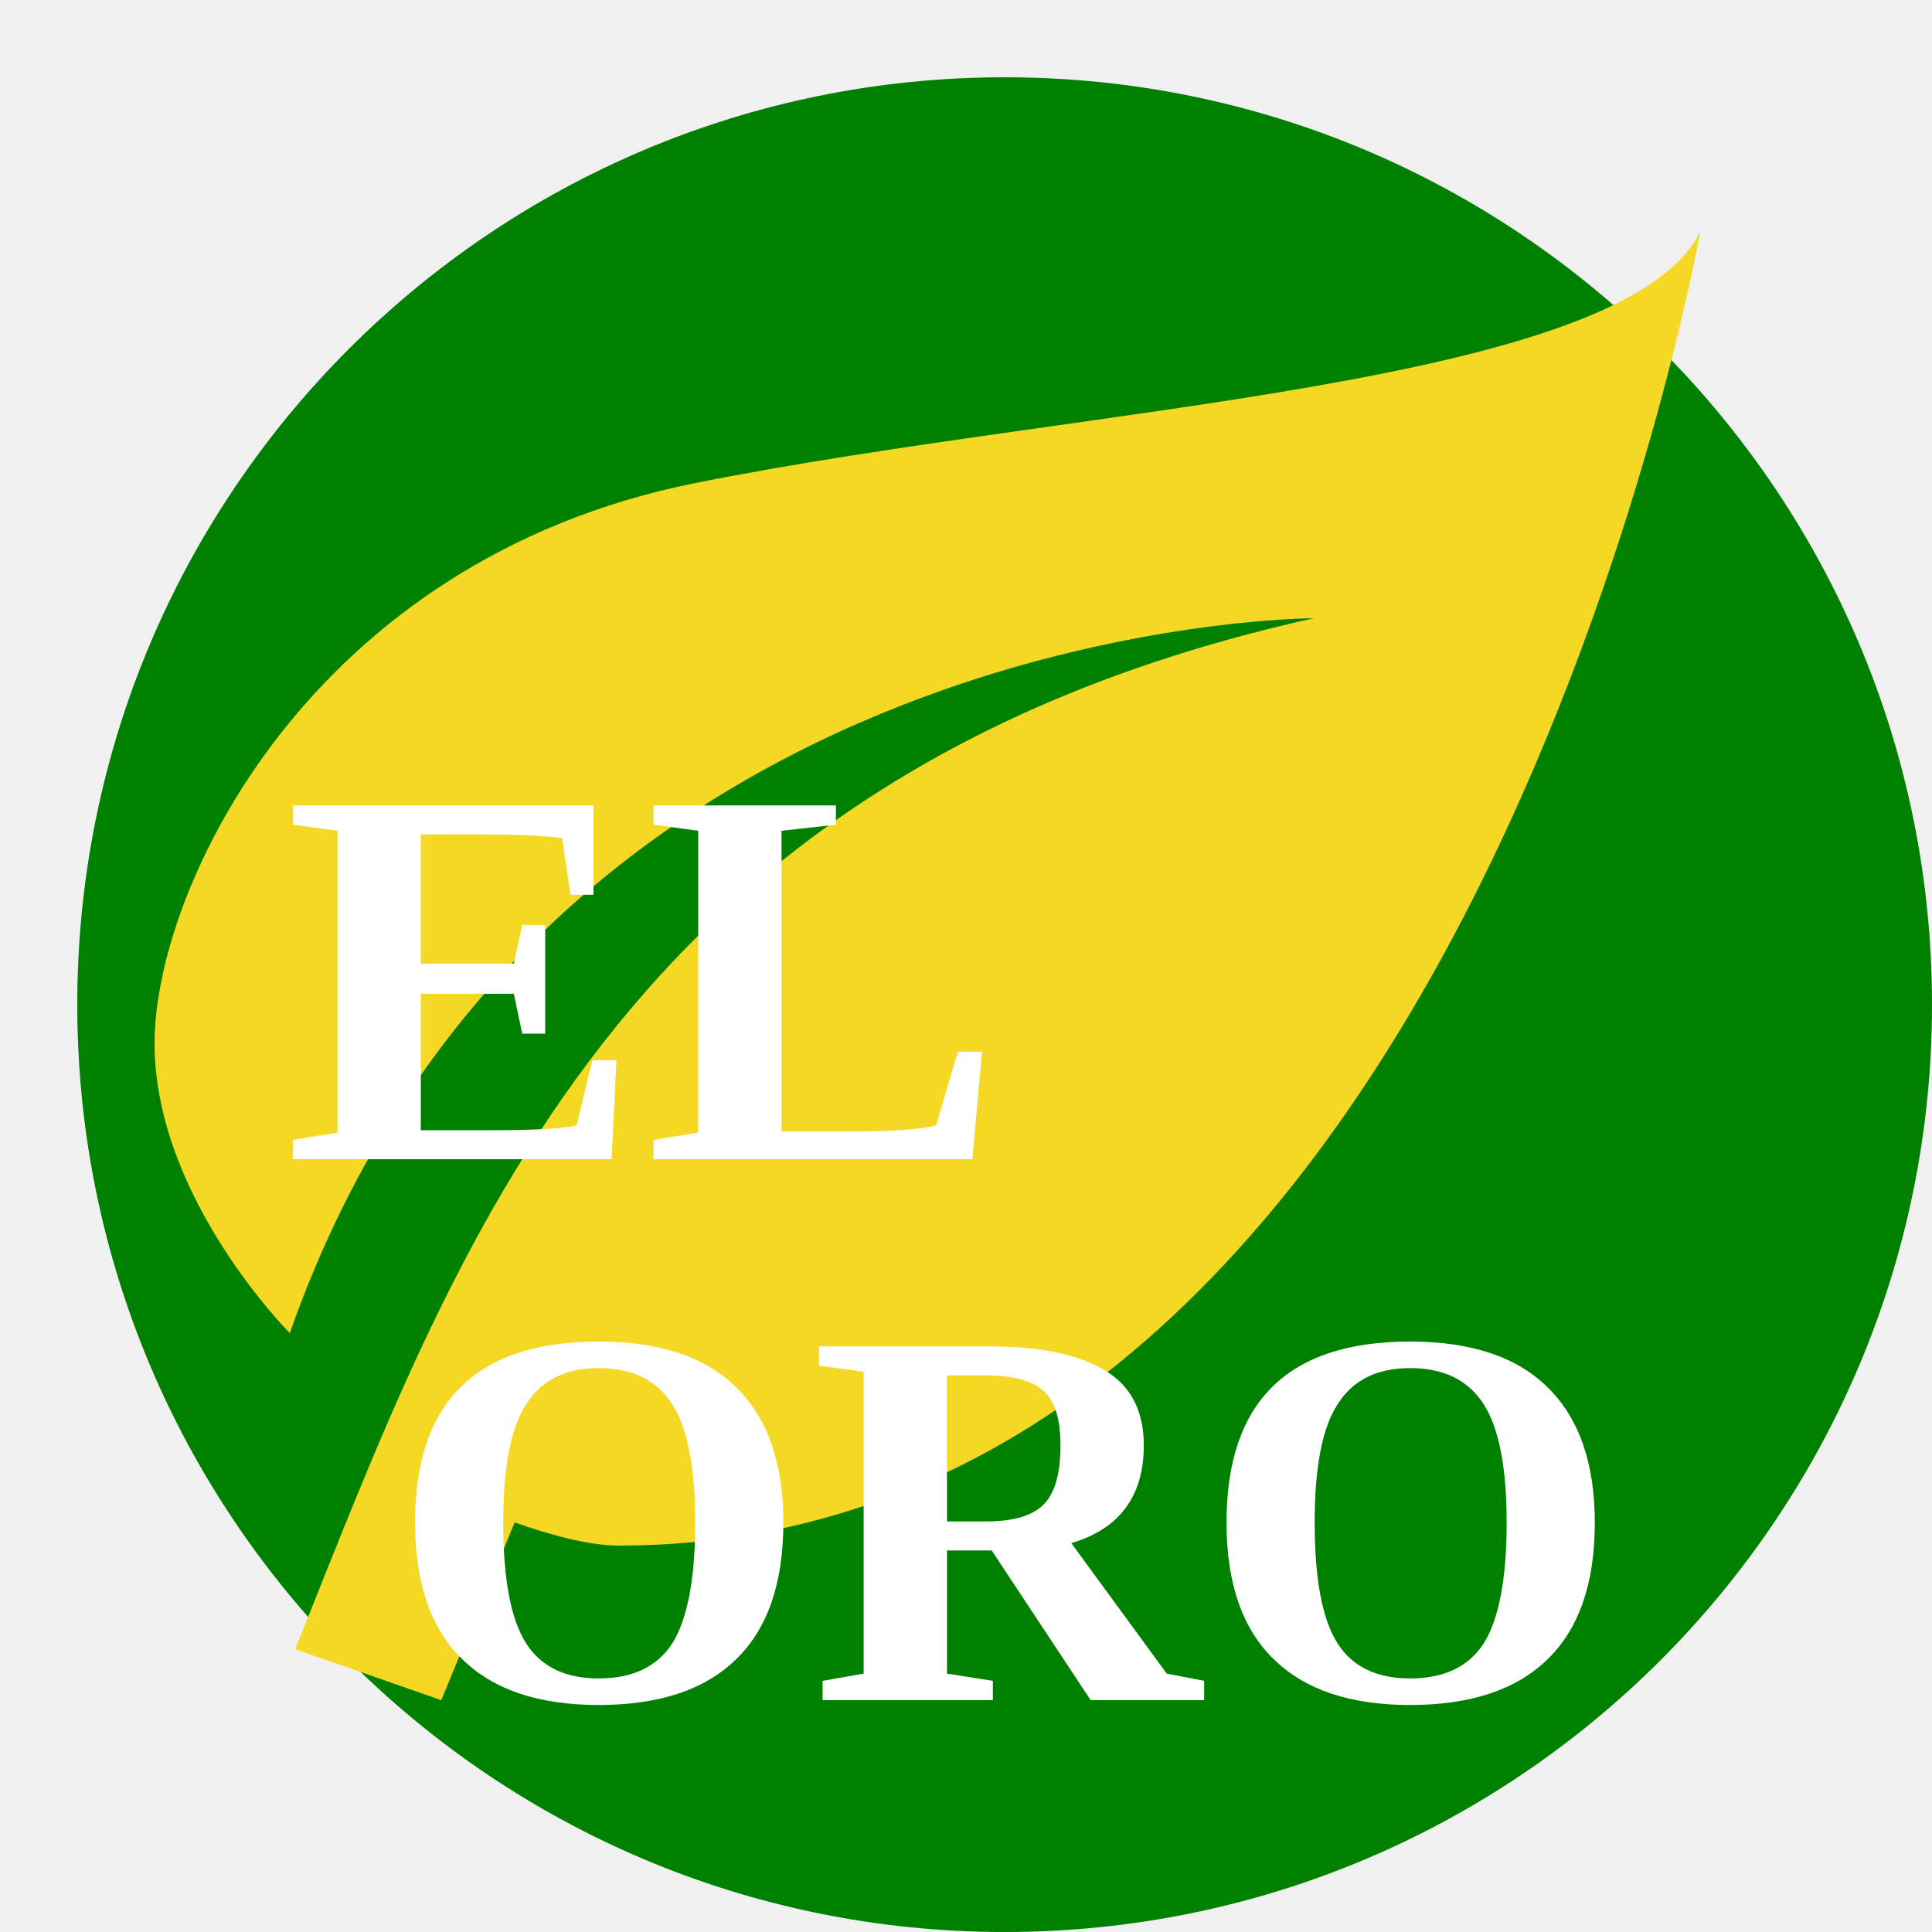
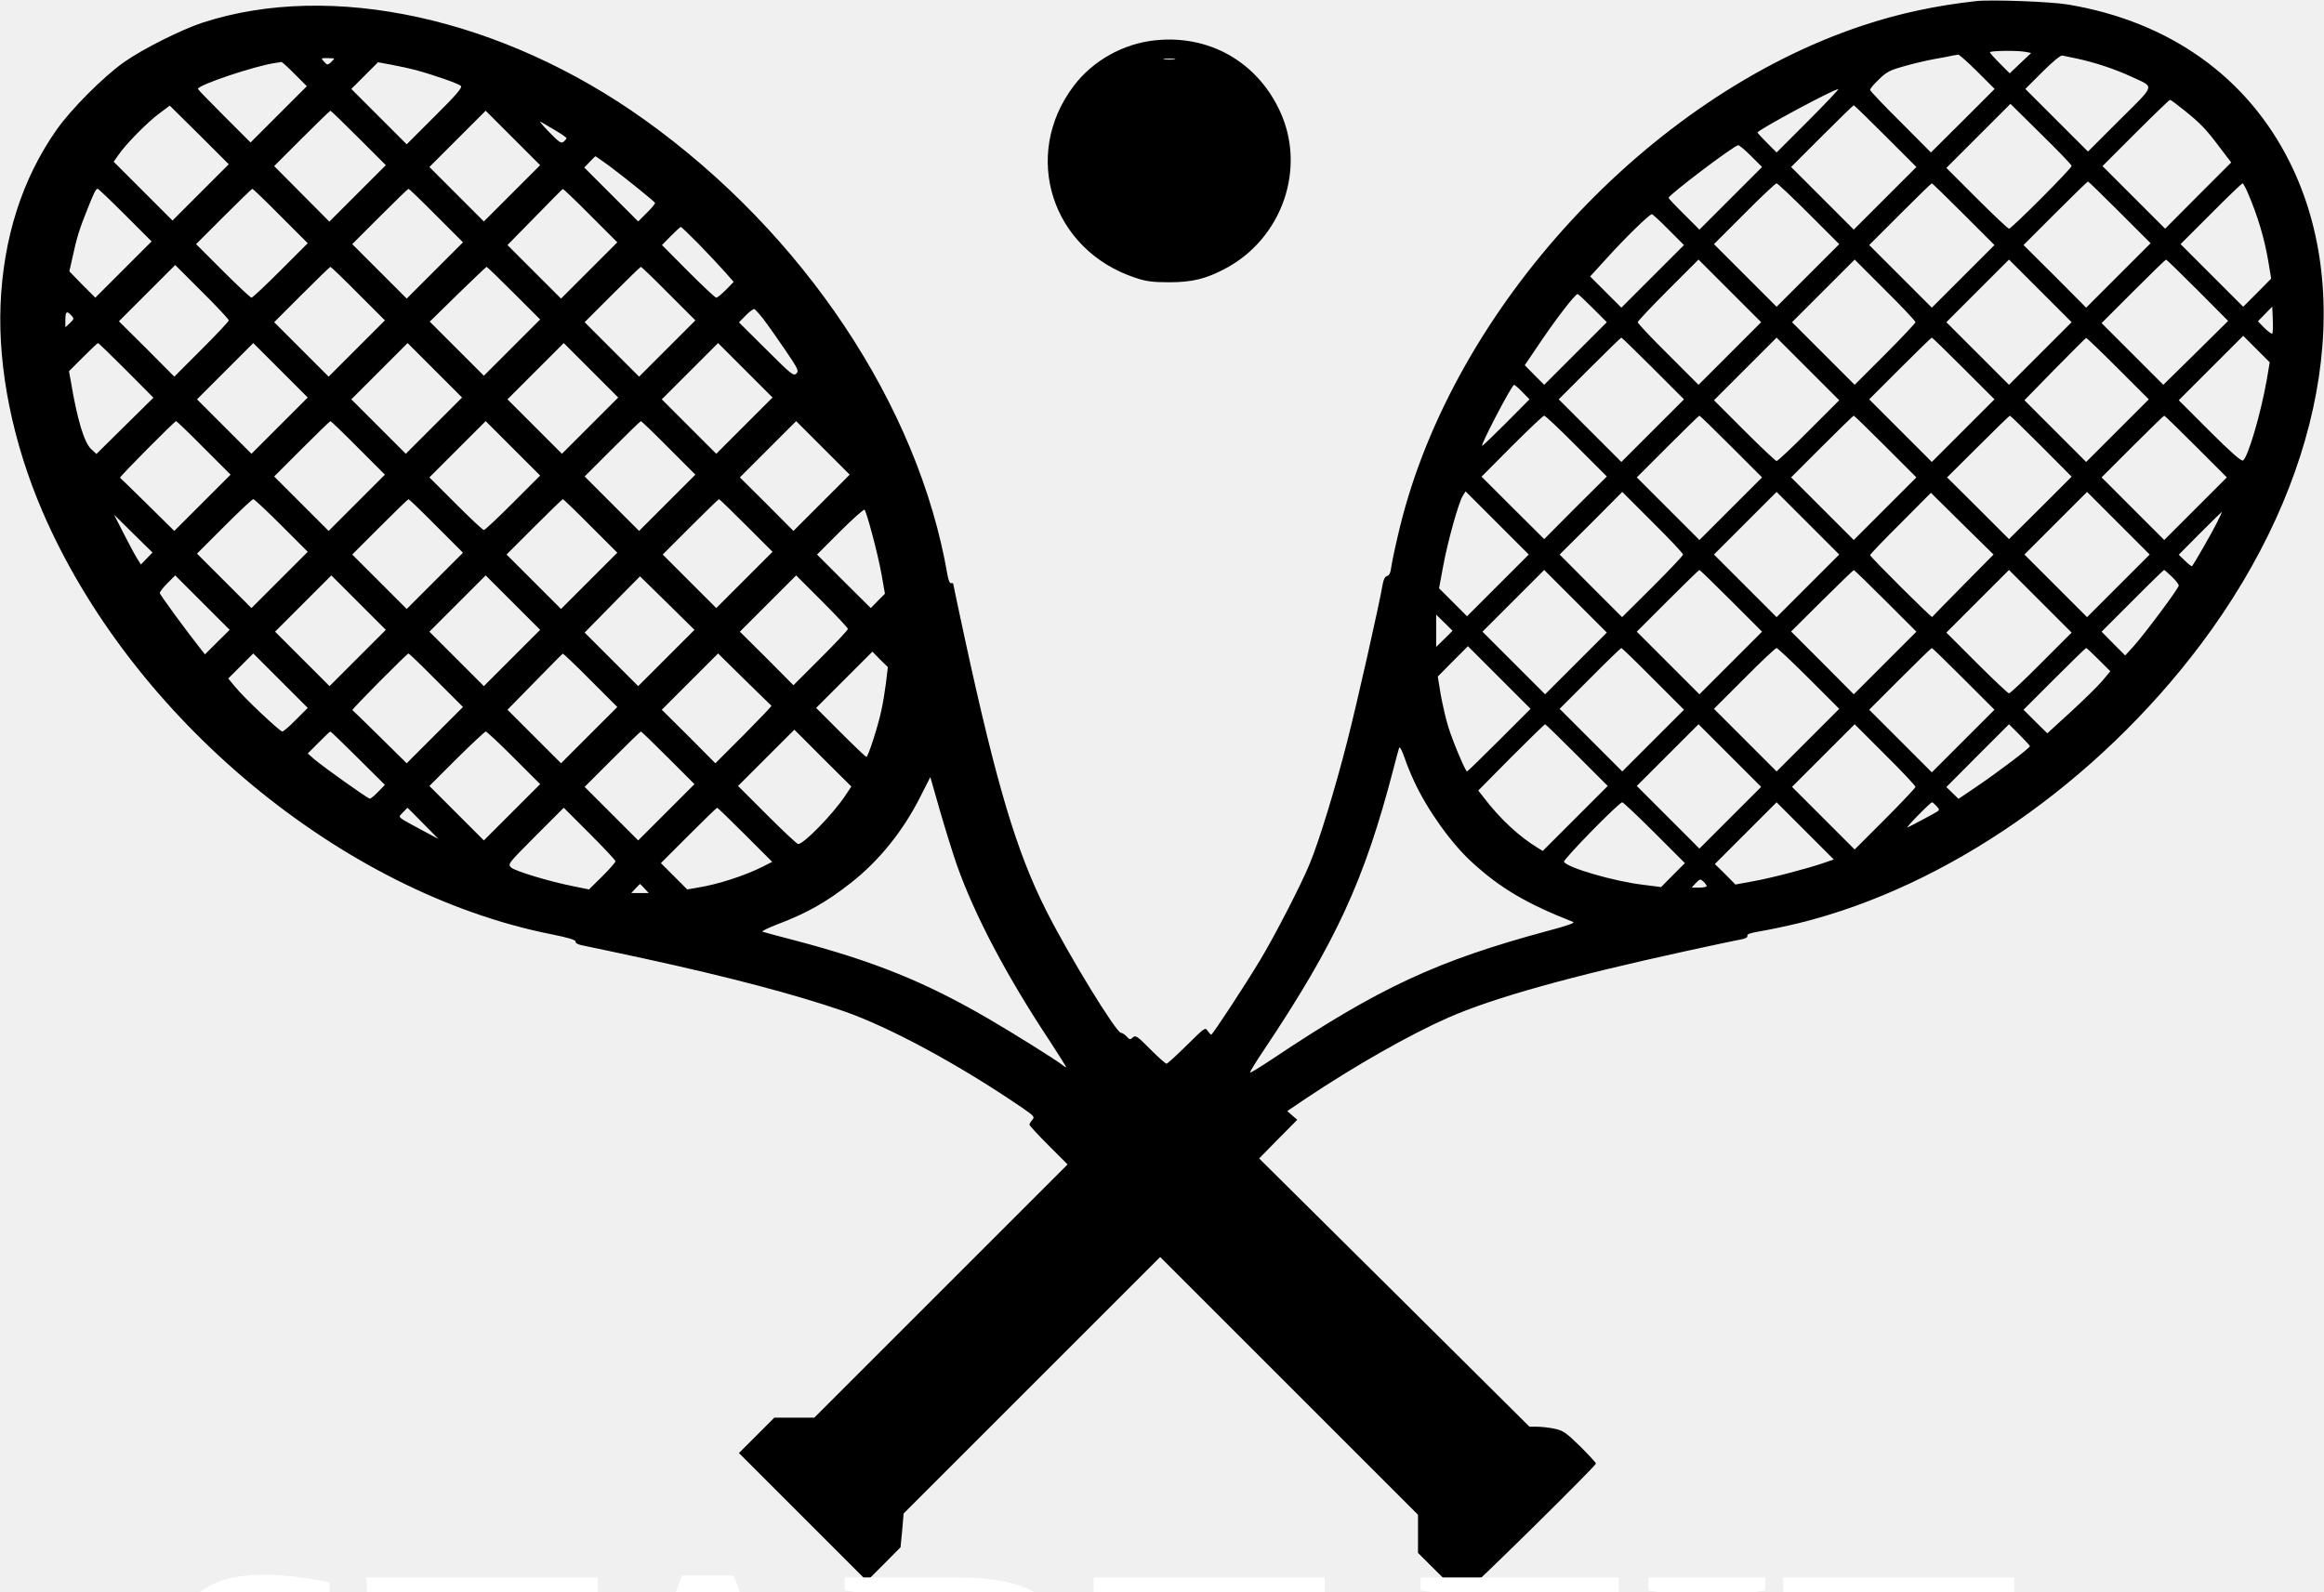
- <svg xmlns="http://www.w3.org/2000/svg" version="1.1" width="25" height="25" viewBox="0 0 25 25">
-   <circle cx="13" cy="13" r="12" fill="green" />
-   <path style="fill:#f5d823;" d="M17,8C8,10 5.9,16.17 3.82,21.34L5.71,22L6.66,19.7C7.14,19.87 7.64,20 8,20C19,20 22,3 22,3C21,5 14,5.25 9,6.25C4,7.25 2,11.5 2,13.5C2,15.5 3.75,17.25 3.75,17.25C7,8 17,8 17,8Z" />
-   <text font-weight="bold" x="13" y="15" font-size="7" text-anchor="end" fill="white">EL</text>
-   <text font-weight="bold" x="13" y="22" font-size="7" text-anchor="middle" fill="white">ORO</text>
+ <svg xmlns="http://www.w3.org/2000/svg" version="1.0" width="1280pt" height="877pt" viewBox="0 0 1280 877" preserveAspectRatio="xMidYMid meet">
+   <g transform="translate(0,877) scale(0.1,-0.1)" fill="#000000" stroke="none">
+     <path style="fill:#32383e823;" d="M10885 8764 c-219 -24 -427 -68 -627 -135 -1178 -391 -2251 -1555 -2547 -2760 -22 -90 -43 -187 -47 -216 -5 -37 -11 -53 -24 -56 -12 -3 -20 -19 -25 -48 -18 -107 -139 -645 -194 -860 -67 -263 -155 -551 -208 -679 -45 -110 -192 -396 -273 -530 -90 -149 -261 -410 -269 -410 -3 0 -12 10 -20 21 -12 21 -16 18 -115 -80 -56 -55 -106 -101 -111 -101 -6 0 -46 36 -90 80 -71 72 -81 78 -95 65 -15 -14 -19 -13 -35 5 -10 11 -24 20 -31 20 -26 0 -289 429 -413 676 -162 321 -272 689 -447 1496 -35 163 -64 299 -64 302 0 3 -5 5 -12 3 -7 -1 -15 18 -20 48 -160 930 -791 1878 -1669 2506 -784 560 -1723 766 -2434 534 -118 -39 -327 -144 -430 -216 -115 -81 -292 -259 -372 -372 -190 -270 -295 -596 -310 -967 -14 -356 68 -759 231 -1138 490 -1137 1650 -2100 2803 -2329 86 -17 133 -31 133 -39 0 -13 13 -18 65 -28 17 -3 156 -33 310 -66 469 -102 836 -199 1100 -290 251 -87 630 -291 978 -528 73 -50 77 -55 63 -71 -9 -10 -16 -22 -16 -27 0 -5 47 -56 105 -114 l105 -105 -697 -697 -698 -698 -110 0 -110 0 -98 -98 -97 -97 353 -353 352 -352 93 93 92 93 9 93 8 93 707 707 706 706 710 -710 710 -710 0 -105 0 -105 99 -99 c86 -86 102 -98 115 -86 13 10 19 10 34 -1 9 -8 19 -17 22 -21 6 -8 710 686 710 699 0 5 -39 47 -87 95 -79 77 -94 87 -141 97 -29 6 -72 11 -95 11 l-43 0 -744 739 -745 739 105 107 105 106 -28 24 -27 24 102 69 c271 181 570 351 783 445 247 109 669 227 1305 366 151 33 292 63 312 66 23 5 35 11 32 20 -4 8 18 16 73 25 43 7 139 27 213 45 814 201 1640 775 2212 1536 671 894 859 1912 490 2654 -234 471 -664 777 -1222 870 -92 16 -422 28 -505 19z m272 -280 l30 -6 -59 -56 -59 -56 -54 54 c-30 30 -55 58 -55 62 0 9 154 11 197 2z m-266 -109 l95 -95 -175 -175 -176 -175 -167 168 c-93 92 -168 171 -168 177 0 6 21 32 48 57 40 40 60 51 132 71 47 14 123 32 170 41 47 8 94 17 105 20 11 2 25 4 31 5 5 0 53 -42 105 -94z m554 71 c96 -21 205 -57 295 -99 129 -60 135 -38 -65 -237 l-175 -175 -172 172 -173 173 94 94 c57 57 100 92 110 90 9 -2 48 -10 86 -18z m-9605 1 c0 -2 -8 -11 -18 -21 -18 -15 -20 -15 -37 4 -18 20 -18 20 18 20 21 0 37 -2 37 -3z m-217 -85 l67 -67 -155 -155 -155 -155 -145 145 c-80 80 -145 147 -145 150 0 22 314 127 425 143 17 2 32 5 35 6 3 0 36 -29 73 -67z m667 22 c112 -31 239 -76 249 -88 8 -9 -29 -52 -144 -166 l-155 -155 -152 152 -153 153 74 74 73 73 76 -14 c43 -8 102 -21 132 -29z m7670 -279 l-175 -175 -52 52 c-29 29 -53 55 -53 58 0 13 417 238 445 239 5 1 -69 -78 -165 -174z m2072 56 c89 -72 119 -103 196 -206 l61 -80 -182 -182 -182 -183 -172 172 -173 173 182 182 c101 101 186 183 190 183 4 0 40 -27 80 -59z m-622 -305 c0 -14 -331 -346 -345 -346 -5 0 -85 75 -177 167 l-168 168 176 176 177 177 168 -166 c93 -91 169 -170 169 -176z m-10305 -146 l-155 -155 -162 162 -162 162 29 41 c40 58 160 180 225 227 l55 41 163 -161 162 -162 -155 -155z m9280 310 l170 -170 -173 -173 -172 -172 -172 172 -173 173 170 170 c93 93 172 170 175 170 3 0 82 -77 175 -170z m-8410 -10 l150 -150 -155 -155 -156 -156 -152 153 -152 153 153 153 c83 83 154 152 157 152 3 0 73 -68 155 -150z m845 -305 l-155 -155 -150 150 -150 150 155 155 155 155 150 -150 150 -150 -155 -155z m243 344 c31 -18 57 -37 57 -40 0 -4 -7 -12 -16 -20 -13 -11 -25 -3 -82 56 -37 38 -56 62 -42 53 14 -8 51 -30 83 -49z m6582 -139 l60 -60 -173 -173 -172 -172 -85 85 c-47 46 -85 87 -85 90 2 17 362 290 384 290 6 0 38 -27 71 -60z m-6292 -52 c92 -69 251 -197 255 -206 1 -4 -19 -29 -46 -55 l-47 -47 -149 149 -148 148 29 30 c15 17 30 31 32 32 2 0 35 -23 74 -51z m8322 -258 l170 -170 -178 -178 -177 -177 -172 173 -173 172 175 175 c96 96 177 175 180 175 3 0 82 -77 175 -170z m-1713 -7 l168 -168 -172 -172 -173 -173 -172 172 -173 173 167 167 c92 93 172 168 178 168 5 0 85 -75 177 -167z m853 -3 l170 -170 -173 -173 -172 -172 -172 172 -173 173 170 170 c93 93 172 170 175 170 3 0 82 -77 175 -170z m1564 121 c57 -133 94 -257 116 -391 l14 -85 -77 -78 -77 -77 -172 172 -173 173 167 167 c92 93 171 168 174 168 4 0 16 -22 28 -49z m-11689 -126 l145 -145 -155 -155 -155 -155 -72 72 -71 73 18 80 c21 100 39 158 80 259 37 94 48 116 58 116 4 0 72 -65 152 -145z m855 -5 l150 -150 -150 -150 c-82 -82 -154 -150 -160 -150 -5 0 -76 66 -157 147 l-148 148 152 152 c84 84 155 153 158 153 3 0 73 -67 155 -150z m858 2 l147 -147 -155 -155 -155 -155 -150 150 -150 150 152 152 c84 84 155 153 158 153 3 0 72 -66 153 -148z m850 0 l147 -147 -155 -155 -155 -155 -147 147 -148 148 150 153 c83 85 152 155 155 156 3 0 72 -65 153 -147z m5937 -77 l85 -85 -173 -173 -172 -172 -86 86 -86 86 95 104 c97 108 232 239 245 239 4 0 46 -38 92 -85z m-5344 -77 c50 -51 114 -120 143 -152 l52 -59 -42 -43 c-24 -24 -48 -44 -54 -44 -6 0 -75 65 -155 145 l-144 145 49 50 c27 27 52 50 55 50 3 0 46 -42 96 -92z m5682 -605 l-173 -173 -167 167 c-93 92 -168 172 -168 178 0 5 75 85 167 177 l168 168 172 -172 173 -173 -172 -172z m1022 172 c0 -5 -75 -85 -167 -177 l-168 -168 -172 172 -173 173 172 172 173 173 167 -167 c93 -92 168 -172 168 -178z m688 -172 l-173 -173 -172 172 -173 173 172 172 173 173 172 -172 173 -173 -172 -172z m866 348 l168 -169 -178 -176 -179 -176 -170 170 -170 170 175 175 c96 96 177 175 180 175 3 0 81 -76 174 -169z m-10844 -166 c0 -6 -68 -78 -150 -160 l-150 -150 -152 153 -153 152 155 155 155 155 147 -147 c82 -81 148 -152 148 -158z m713 147 l147 -147 -155 -155 -155 -155 -150 150 -150 150 152 152 c84 84 155 153 158 153 3 0 72 -66 153 -148z m857 3 l145 -145 -155 -155 -155 -155 -149 149 -149 149 154 151 c85 83 156 150 159 151 3 0 70 -65 150 -145z m853 -3 l147 -147 -155 -155 -155 -155 -150 150 -150 150 152 152 c84 84 155 153 158 153 3 0 72 -66 153 -148z m5090 -80 l77 -77 -173 -173 -172 -172 -54 54 -53 54 63 93 c101 152 214 299 228 299 4 0 41 -35 84 -78z m3742 -140 c-3 -3 -22 11 -43 31 l-36 37 39 40 40 41 3 -72 c2 -39 0 -74 -3 -77z m-8312 82 c21 -27 74 -102 119 -168 74 -109 79 -119 64 -134 -15 -15 -28 -5 -166 133 l-150 149 37 38 c21 21 42 37 48 35 5 -2 27 -26 48 -53z m-3810 18 c16 -17 15 -20 -8 -42 l-25 -23 0 41 c0 46 8 52 33 24z m12092 -353 c-33 -189 -106 -436 -132 -446 -10 -4 -71 50 -184 163 l-169 169 177 177 178 178 73 -73 73 -73 -16 -95z m-3380 61 l170 -170 -173 -173 -172 -172 -172 172 -173 173 170 170 c93 93 172 170 175 170 3 0 82 -77 175 -170z m858 -342 c-92 -93 -172 -168 -178 -168 -5 0 -85 75 -177 167 l-168 168 172 172 173 173 172 -172 173 -173 -167 -167z m852 342 l170 -170 -173 -173 -172 -172 -172 172 -173 173 170 170 c93 93 172 170 175 170 3 0 82 -77 175 -170z m850 0 l170 -170 -173 -173 -172 -172 -170 170 -170 170 167 171 c93 94 170 172 173 172 3 1 82 -75 175 -168z m-10970 -10 l150 -151 -157 -155 -157 -155 -30 28 c-38 37 -76 163 -111 373 l-10 55 77 77 c43 43 80 78 83 78 3 0 73 -68 155 -150z m845 -305 l-155 -155 -150 150 -150 150 155 155 155 155 150 -150 150 -150 -155 -155z m850 0 l-155 -155 -150 150 -150 150 155 155 155 155 150 -150 150 -150 -155 -155z m860 0 l-155 -155 -150 150 -150 150 155 155 155 155 150 -150 150 -150 -155 -155z m850 0 l-155 -155 -150 150 -150 150 155 155 155 155 150 -150 150 -150 -155 -155z m4285 185 l39 -40 -129 -130 c-71 -71 -130 -128 -132 -126 -8 7 164 336 176 336 4 0 25 -18 46 -40z m298 -298 l167 -167 -173 -172 -172 -173 -173 172 -172 172 167 168 c92 92 172 168 178 168 6 0 86 -75 178 -168z m852 -2 l170 -170 -173 -173 -172 -172 -172 172 -173 173 170 170 c93 93 172 170 175 170 3 0 82 -77 175 -170z m850 0 l170 -170 -173 -173 -172 -172 -172 172 -173 173 170 170 c93 93 172 170 175 170 3 0 82 -77 175 -170z m858 2 l167 -168 -172 -172 -173 -172 -170 170 -171 170 171 170 c93 93 172 170 175 170 3 0 81 -76 173 -168z m852 -2 l170 -170 -173 -173 -172 -172 -172 172 -173 173 170 170 c93 93 172 170 175 170 3 0 82 -77 175 -170z m-10972 -8 l147 -147 -155 -155 -155 -155 -147 145 c-81 80 -149 146 -152 148 -6 3 301 312 309 312 3 0 72 -66 153 -148z m850 0 l147 -147 -155 -155 -155 -155 -150 150 -150 150 152 152 c84 84 155 153 158 153 3 0 72 -66 153 -148z m852 -302 c-82 -82 -154 -150 -160 -150 -6 0 -75 65 -155 145 l-145 145 155 155 155 155 150 -150 150 -150 -150 -150z m858 302 l147 -147 -155 -155 -155 -155 -150 150 -150 150 152 152 c84 84 155 153 158 153 3 0 72 -66 153 -148z m842 -302 l-155 -155 -147 148 -148 147 155 155 155 155 147 -147 148 -148 -155 -155z m3725 -455 l-170 -170 -77 77 -77 77 22 119 c25 137 86 356 109 391 l15 24 174 -174 174 -174 -170 -170z m1020 170 c0 -6 -76 -86 -168 -178 l-168 -167 -172 172 -172 173 173 172 172 173 167 -167 c93 -92 168 -172 168 -178z m688 -172 l-173 -173 -172 172 -173 173 172 172 173 173 172 -172 173 -173 -172 -172z m854 2 c-92 -93 -168 -171 -170 -174 -3 -6 -342 331 -342 341 0 4 75 83 168 175 l167 168 172 -170 173 -170 -168 -170z m856 -2 l-173 -173 -172 172 -173 173 172 172 173 173 172 -172 173 -173 -172 -172z m-10118 332 l145 -145 -155 -155 -155 -155 -150 150 -150 150 150 150 c82 82 154 150 160 150 6 0 75 -65 155 -145z m853 -3 l147 -147 -155 -155 -155 -155 -150 150 -150 150 152 152 c84 84 155 153 158 153 3 0 72 -66 153 -148z m850 0 l147 -147 -155 -155 -155 -155 -150 150 -150 150 152 152 c84 84 155 153 158 153 3 0 72 -66 153 -148z m857 3 l145 -145 -155 -155 -155 -155 -147 147 -148 148 152 152 c84 84 155 153 158 153 3 0 70 -65 150 -145z m693 -45 c19 -69 43 -171 53 -228 l18 -103 -39 -39 -39 -40 -148 147 -148 148 127 127 c70 70 131 124 135 120 4 -4 23 -63 41 -132z m7406 58 c-26 -52 -123 -222 -136 -237 -2 -3 -19 11 -38 29 l-35 34 117 118 c65 65 119 118 120 118 2 0 -11 -28 -28 -62z m-11401 -195 l-32 -33 -23 37 c-13 21 -46 83 -74 138 l-51 100 106 -105 106 -104 -32 -33z m7872 -578 l-170 -170 -172 172 -173 173 170 170 170 170 172 -172 173 -173 -170 -170z m855 345 l170 -170 -173 -173 -172 -172 -172 172 -173 173 170 170 c93 93 172 170 175 170 3 0 82 -77 175 -170z m850 0 l170 -170 -173 -173 -172 -172 -172 173 -173 173 170 169 c94 93 172 169 175 169 3 1 82 -76 175 -169z m858 -342 c-92 -93 -172 -168 -178 -168 -5 0 -85 75 -177 167 l-168 168 172 172 173 173 172 -172 173 -173 -167 -167z m719 475 c21 -20 38 -42 38 -49 0 -15 -191 -271 -251 -337 l-44 -48 -65 65 -65 66 170 170 c93 94 172 170 174 170 3 0 22 -17 43 -37z m-10765 -360 l-68 -68 -20 25 c-74 93 -229 304 -229 313 0 6 19 31 42 54 l43 43 150 -150 150 -150 -68 -67z m773 -88 l-155 -155 -150 150 -150 150 155 155 155 155 150 -150 150 -150 -155 -155z m850 0 l-155 -155 -150 150 -150 150 155 155 155 155 150 -150 150 -150 -155 -155z m850 0 l-155 -155 -148 148 -147 147 152 155 153 155 150 -147 150 -148 -155 -155z m1000 160 c0 -6 -68 -78 -150 -160 l-150 -150 -147 148 -148 147 155 155 155 155 142 -142 c79 -79 143 -147 143 -153z m3330 -10 c0 0 -20 -21 -45 -45 l-45 -44 0 89 0 89 45 -44 c25 -24 45 -45 45 -45z m258 -602 c-95 -95 -175 -173 -178 -173 -9 1 -78 164 -103 245 -14 44 -32 125 -42 179 l-16 99 83 84 83 83 172 -172 173 -173 -172 -172z m847 337 l170 -170 -170 -170 -170 -170 -172 172 -173 173 167 167 c92 93 170 168 173 168 3 0 82 -76 175 -170z m857 3 l168 -168 -172 -172 -173 -173 -172 172 -173 173 167 167 c92 93 172 168 178 168 5 0 85 -75 177 -167z m853 -3 l170 -170 -173 -173 -172 -172 -172 172 -173 173 170 170 c93 93 172 170 175 170 3 0 82 -77 175 -170z m744 106 l64 -64 -44 -53 c-24 -28 -102 -105 -174 -171 l-129 -118 -66 65 -65 65 170 170 c93 93 172 170 175 170 3 0 34 -29 69 -64z m-6679 -126 c-6 -47 -17 -116 -26 -155 -18 -86 -73 -255 -82 -255 -4 0 -68 61 -142 135 l-135 135 155 155 155 155 42 -43 43 -42 -10 -85z m-3250 -205 c-35 -36 -69 -65 -75 -65 -14 0 -211 186 -259 245 l-39 47 69 69 69 69 150 -150 150 -150 -65 -65z m773 217 l147 -147 -155 -155 -155 -155 -147 145 c-81 80 -149 146 -152 148 -6 3 301 312 309 312 3 0 72 -66 153 -148z m850 0 l147 -147 -155 -155 -155 -155 -147 147 -148 148 150 153 c83 85 152 155 155 156 3 0 72 -65 153 -147z m996 -140 c3 -1 -66 -73 -152 -160 l-157 -157 -147 148 -148 147 155 155 155 155 145 -143 c79 -78 147 -143 149 -145z m4436 -272 l170 -170 -179 -179 -179 -179 -29 18 c-101 61 -209 162 -294 274 l-32 41 181 183 c100 100 184 182 187 182 3 0 82 -77 175 -170z m845 -345 l-170 -170 -172 172 -173 173 170 170 170 170 172 -172 173 -173 -170 -170z m1020 170 c0 -5 -75 -85 -167 -177 l-168 -168 -172 172 -173 173 172 172 173 173 167 -167 c93 -92 168 -172 168 -178z m630 224 c0 -10 -179 -145 -294 -223 l-99 -67 -34 33 -33 32 172 173 173 173 57 -57 c32 -32 58 -60 58 -64z m-6648 -66 l157 -156 -34 -51 c-68 -102 -228 -266 -259 -266 -6 0 -83 72 -171 160 l-160 160 155 155 c85 85 155 155 155 155 0 0 71 -70 157 -157z m-2560 0 l148 -147 -37 -38 c-20 -21 -41 -38 -46 -38 -11 0 -255 174 -307 218 l-35 31 60 60 c33 34 62 61 65 61 2 0 71 -66 152 -147z m858 2 l145 -145 -155 -155 -155 -155 -150 150 -150 150 150 150 c83 82 155 149 160 150 6 0 75 -65 155 -145z m850 0 l145 -145 -155 -155 -155 -155 -147 147 -148 148 152 152 c84 84 155 153 158 153 3 0 70 -65 150 -145z m4109 -130 c73 -158 205 -342 317 -444 157 -144 301 -229 558 -330 13 -5 -28 -20 -138 -49 -612 -165 -929 -312 -1524 -710 -62 -41 -114 -73 -117 -71 -2 3 32 59 76 124 398 596 554 935 714 1550 14 55 28 107 31 115 4 9 15 -13 29 -52 12 -37 37 -97 54 -133z m-2519 -460 c98 -277 273 -610 513 -972 51 -79 92 -143 89 -143 -3 0 -13 6 -21 13 -27 23 -278 180 -411 257 -346 201 -625 314 -1065 430 -88 23 -167 44 -175 47 -8 2 30 21 85 42 158 60 265 120 400 226 156 122 288 286 382 472 l57 112 52 -182 c29 -100 71 -236 94 -302z m3842 178 l168 -168 -66 -66 -65 -66 -102 13 c-158 19 -413 93 -433 126 -7 11 303 328 321 328 5 0 85 -75 177 -167z m936 -166 c-96 -33 -292 -84 -392 -102 l-98 -18 -56 57 -57 56 170 170 170 170 157 -157 158 -158 -52 -18z m618 312 c16 -17 16 -22 4 -30 -17 -11 -150 -82 -165 -88 -5 -2 21 29 60 68 38 39 72 71 76 71 3 0 14 -9 25 -21z m-8336 -95 l85 -86 -90 48 c-145 79 -134 68 -106 98 14 14 25 26 25 26 1 0 40 -39 86 -86z m1060 -209 c0 -6 -33 -43 -73 -83 l-73 -72 -79 16 c-138 27 -329 85 -350 105 -19 19 -18 20 135 174 l155 155 142 -142 c79 -79 143 -147 143 -153z m714 146 l149 -149 -51 -26 c-99 -50 -247 -98 -359 -116 l-58 -10 -72 72 -73 73 152 152 c84 84 155 153 158 153 3 0 72 -67 154 -149z m5296 -283 c0 -4 -19 -8 -42 -8 l-41 0 23 25 c22 23 25 24 42 8 10 -9 18 -20 18 -25z m-5850 -13 l23 -25 -48 0 -48 0 23 25 c13 14 24 25 25 25 1 0 12 -11 25 -25z" />
+     <path style="fill:#32383e823;" d="M6363 8548 c-176 -18 -344 -112 -449 -251 -290 -383 -122 -906 341 -1058 57 -19 92 -24 185 -24 127 0 203 19 310 76 315 168 448 558 296 874 -127 267 -389 414 -683 383z m105 -105 c-16 -2 -40 -2 -55 0 -16 2 -3 4 27 4 30 0 43 -2 28 -4z" />
+   </g>
+   <text font-weight="bold" x="600" y="1000" font-size="200" text-anchor="middle" fill="white">START FIT</text>
</svg>
